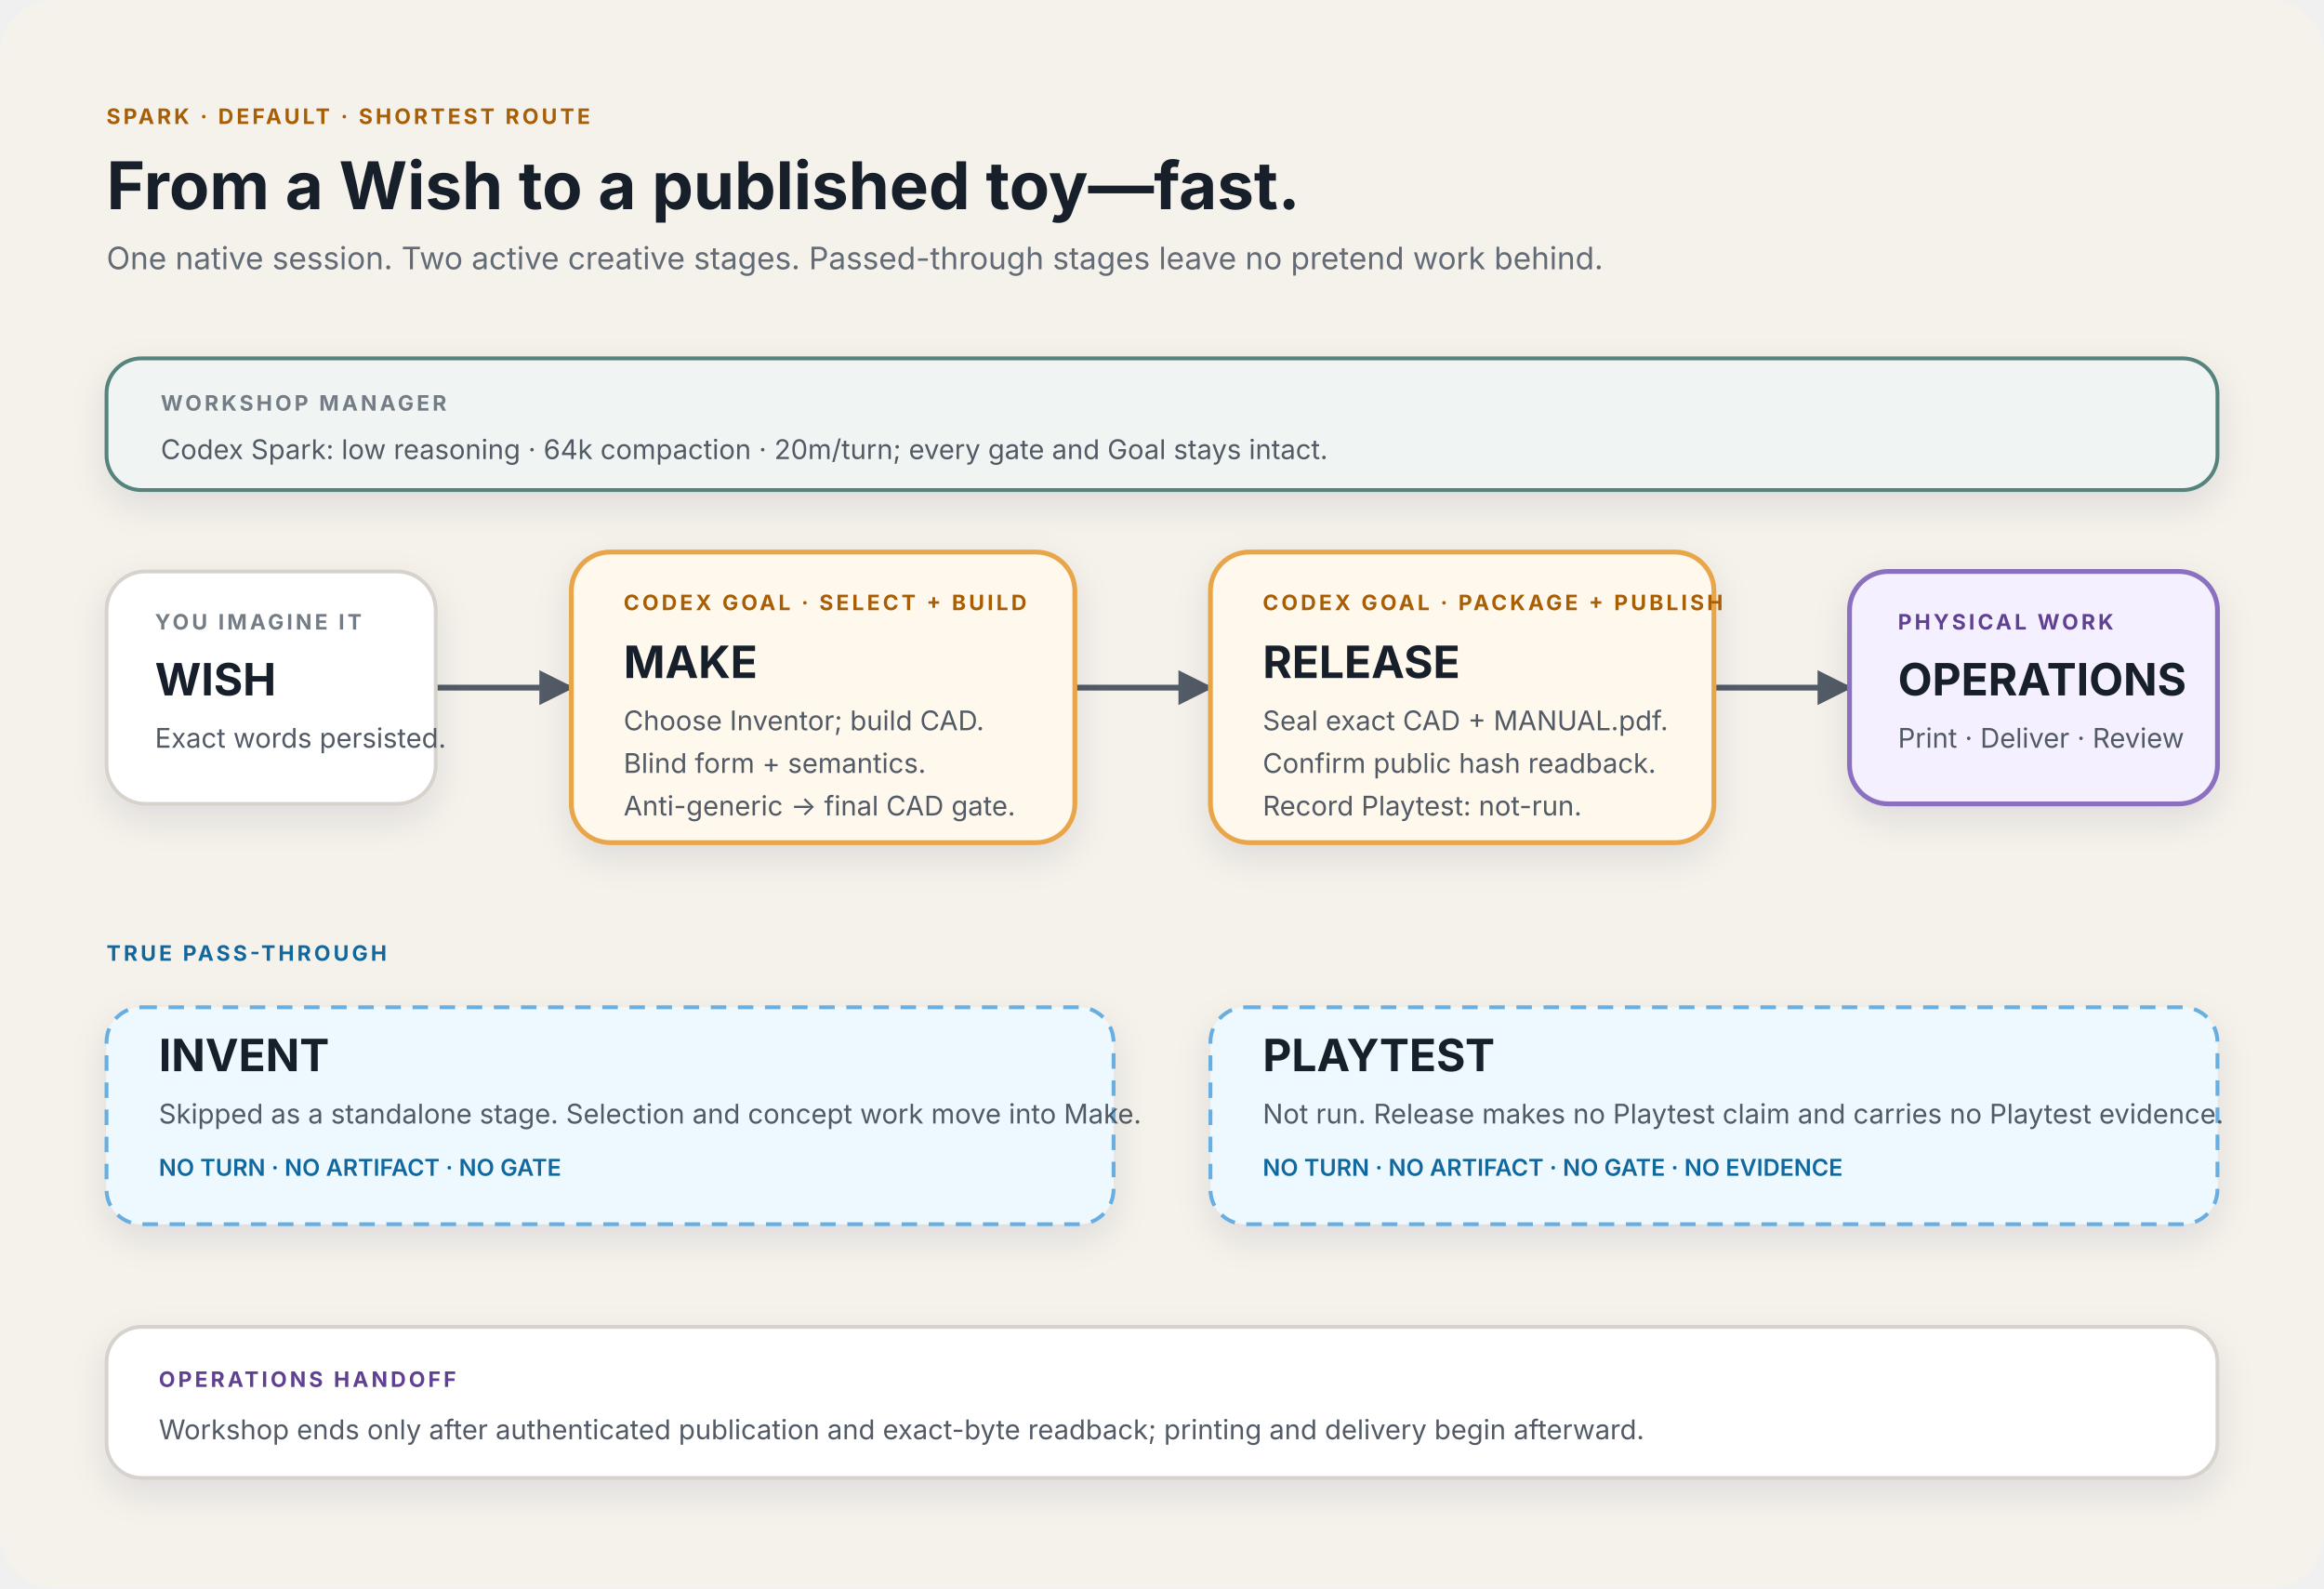
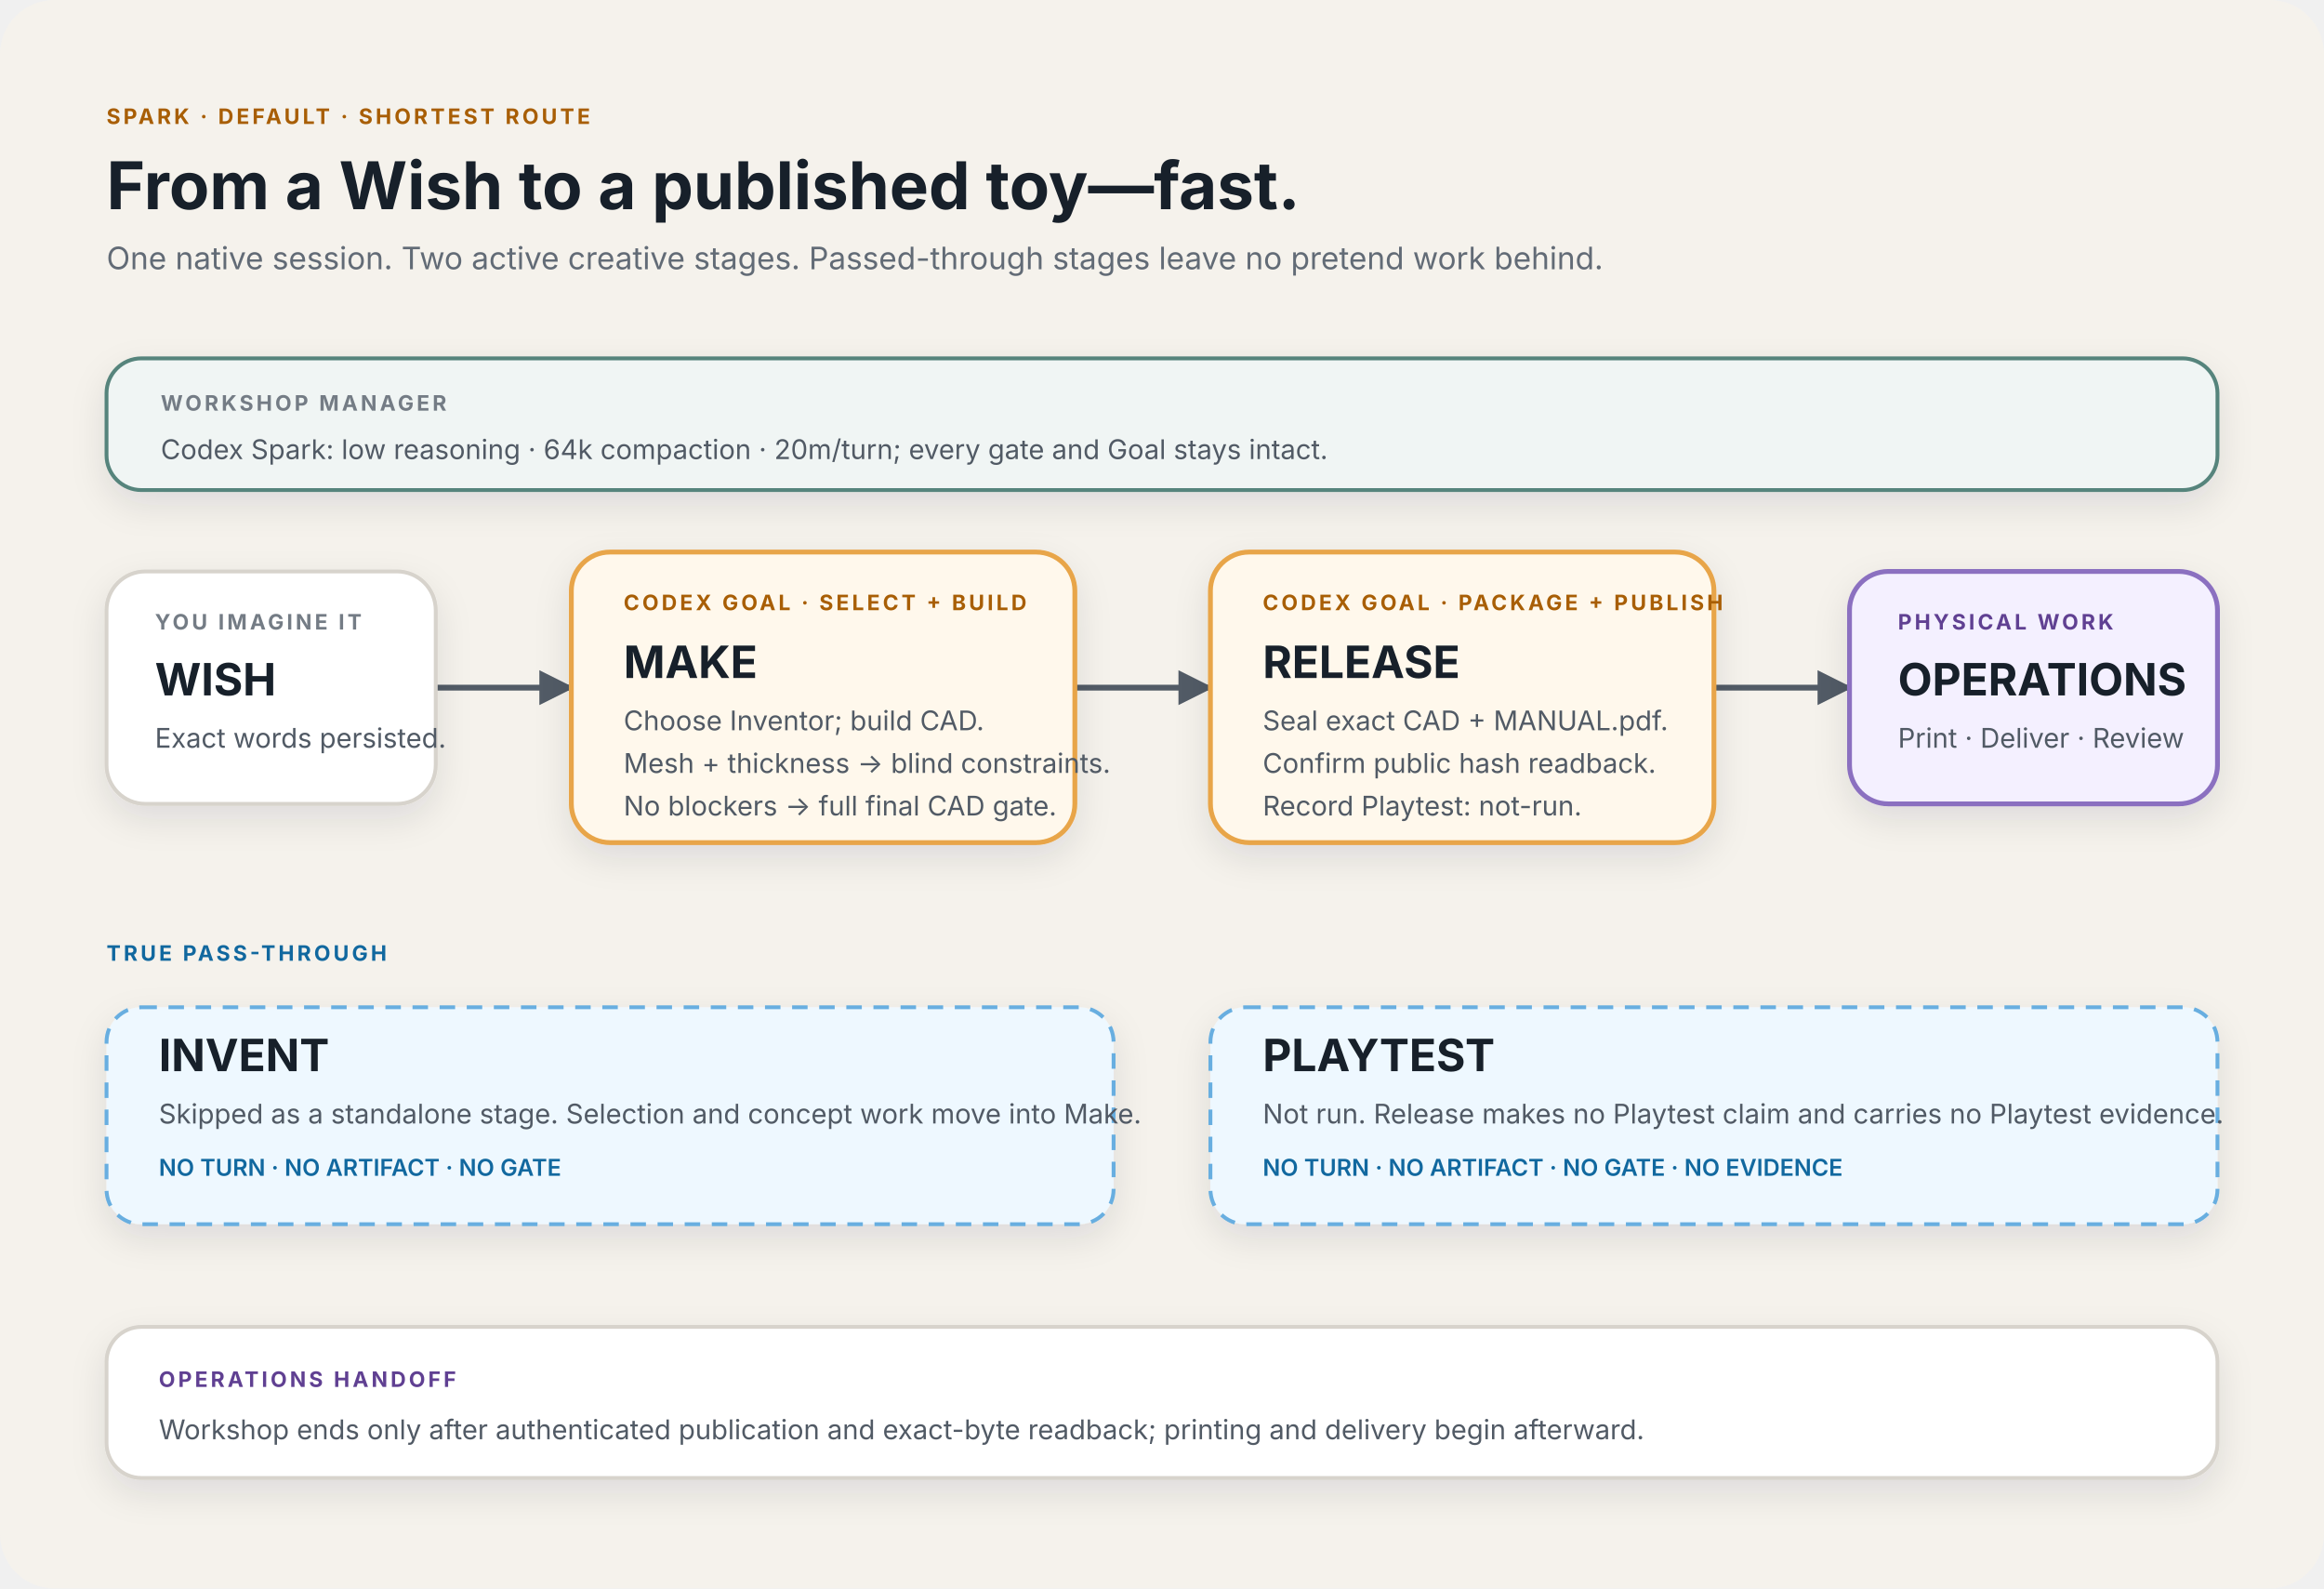
<svg xmlns="http://www.w3.org/2000/svg" viewBox="0 0 1200 820" role="img" aria-labelledby="title description">
  <defs>
    <filter id="shadow" x="-20%" y="-25%" width="140%" height="170%">
      <feDropShadow dx="0" dy="7" stdDeviation="9" flood-color="#17202a" flood-opacity="0.10" />
    </filter>
    <marker id="arrow" viewBox="0 0 12 12" markerWidth="18" markerHeight="18" refX="11" refY="6" orient="auto" markerUnits="userSpaceOnUse" overflow="visible">
      <polygon points="0,0 12,6 0,12" fill="#525b66" />
    </marker>
    <style>
      .title { font: 700 34px -apple-system, BlinkMacSystemFont, "Segoe UI", sans-serif; fill: #17202a; }
      .subtitle { font: 400 16px -apple-system, BlinkMacSystemFont, "Segoe UI", sans-serif; fill: #626b76; }
      .eyebrow { font: 700 11px -apple-system, BlinkMacSystemFont, "Segoe UI", sans-serif; letter-spacing: 1.5px; fill: #747c85; }
      .heading { font: 700 23px -apple-system, BlinkMacSystemFont, "Segoe UI", sans-serif; fill: #17202a; }
      .body { font: 400 14px -apple-system, BlinkMacSystemFont, "Segoe UI", sans-serif; fill: #515a65; }
      .small { font: 600 12px -apple-system, BlinkMacSystemFont, "Segoe UI", sans-serif; fill: #626b76; }
      .route { fill: none; stroke: #525b66; stroke-width: 3; marker-end: url(#arrow); }
      .node { fill: #ffffff; stroke: #d7d3cc; stroke-width: 2; }
      .manager { fill: #f0f5f4; stroke: #56847c; stroke-width: 2; }
      .active { fill: #fff8ec; stroke: #e8a548; stroke-width: 2.5; }
      .skip { fill: #eef8ff; stroke: #67aee0; stroke-width: 2; stroke-dasharray: 8 6; }
      .release { fill: #fff8ec; stroke: #e8a548; stroke-width: 2.5; }
      .ops { fill: #f4f0ff; stroke: #8b6fc0; stroke-width: 2.5; }
      .orange { fill: #a85e05; }
      .blue { fill: #11689f; }
      .purple { fill: #604092; }
    </style>
  </defs>
  <rect width="1200" height="820" rx="28" fill="#f5f2ec" />
  <text x="55" y="64" class="eyebrow orange">SPARK · DEFAULT · SHORTEST ROUTE</text>
  <text x="55" y="108" class="title">From a Wish to a published toy—fast.</text>
  <text x="55" y="139" class="subtitle">One native session. Two active creative stages. Passed-through stages leave no pretend work behind.</text>
  <g filter="url(#shadow)">
    <rect x="55" y="185" width="1090" height="68" rx="18" class="manager" />
  </g>
  <text x="83" y="212" class="eyebrow" fill="#376b61">WORKSHOP MANAGER</text>
  <text x="83" y="237" class="body">Codex Spark: low reasoning · 64k compaction · 20m/turn; every gate and Goal stays intact.</text>
  <path class="route" d="M 225 355 H 295" />
  <path class="route" d="M 555 355 H 625" />
  <path class="route" d="M 885 355 H 955" />
  <g filter="url(#shadow)">
    <rect x="55" y="295" width="170" height="120" rx="20" class="node" />
  </g>
  <text x="80" y="325" class="eyebrow">YOU IMAGINE IT</text>
  <text x="80" y="359" class="heading">WISH</text>
  <text x="80" y="386" class="body">Exact words persisted.</text>
  <g filter="url(#shadow)">
    <rect x="295" y="285" width="260" height="150" rx="20" class="active" />
  </g>
  <text x="322" y="315" class="eyebrow orange">CODEX GOAL · SELECT + BUILD</text>
  <text x="322" y="350" class="heading">MAKE</text>
  <text x="322" y="377" class="body">Choose Inventor; build CAD.</text>
-   <text x="322" y="399" class="body">Blind form + semantics.</text>
-   <text x="322" y="421" class="body">Anti-generic → final CAD gate.</text>
+   <text x="322" y="399" class="body">Mesh + thickness → blind constraints.</text>
+   <text x="322" y="421" class="body">No blockers → full final CAD gate.</text>
  <g filter="url(#shadow)">
    <rect x="625" y="285" width="260" height="150" rx="20" class="release" />
  </g>
  <text x="652" y="315" class="eyebrow orange">CODEX GOAL · PACKAGE + PUBLISH</text>
  <text x="652" y="350" class="heading">RELEASE</text>
  <text x="652" y="377" class="body">Seal exact CAD + MANUAL.pdf.</text>
  <text x="652" y="399" class="body">Confirm public hash readback.</text>
  <text x="652" y="421" class="body">Record Playtest: not-run.</text>
  <g filter="url(#shadow)">
    <rect x="955" y="295" width="190" height="120" rx="20" class="ops" />
  </g>
  <text x="980" y="325" class="eyebrow purple">PHYSICAL WORK</text>
  <text x="980" y="359" class="heading">OPERATIONS</text>
  <text x="980" y="386" class="body">Print · Deliver · Review</text>
  <text x="55" y="496" class="eyebrow blue">TRUE PASS-THROUGH</text>
  <g filter="url(#shadow)">
    <rect x="55" y="520" width="520" height="112" rx="18" class="skip" />
  </g>
  <text x="82" y="553" class="heading">INVENT</text>
  <text x="82" y="580" class="body">Skipped as a standalone stage. Selection and concept work move into Make.</text>
  <text x="82" y="607" class="small blue">NO TURN · NO ARTIFACT · NO GATE</text>
  <g filter="url(#shadow)">
    <rect x="625" y="520" width="520" height="112" rx="18" class="skip" />
  </g>
  <text x="652" y="553" class="heading">PLAYTEST</text>
  <text x="652" y="580" class="body">Not run. Release makes no Playtest claim and carries no Playtest evidence.</text>
  <text x="652" y="607" class="small blue">NO TURN · NO ARTIFACT · NO GATE · NO EVIDENCE</text>
  <g filter="url(#shadow)">
    <rect x="55" y="685" width="1090" height="78" rx="18" fill="#ffffff" stroke="#d7d3cc" stroke-width="2" />
  </g>
  <text x="82" y="716" class="eyebrow purple">OPERATIONS HANDOFF</text>
  <text x="82" y="743" class="body">Workshop ends only after authenticated publication and exact-byte readback; printing and delivery begin afterward.</text>
</svg>
